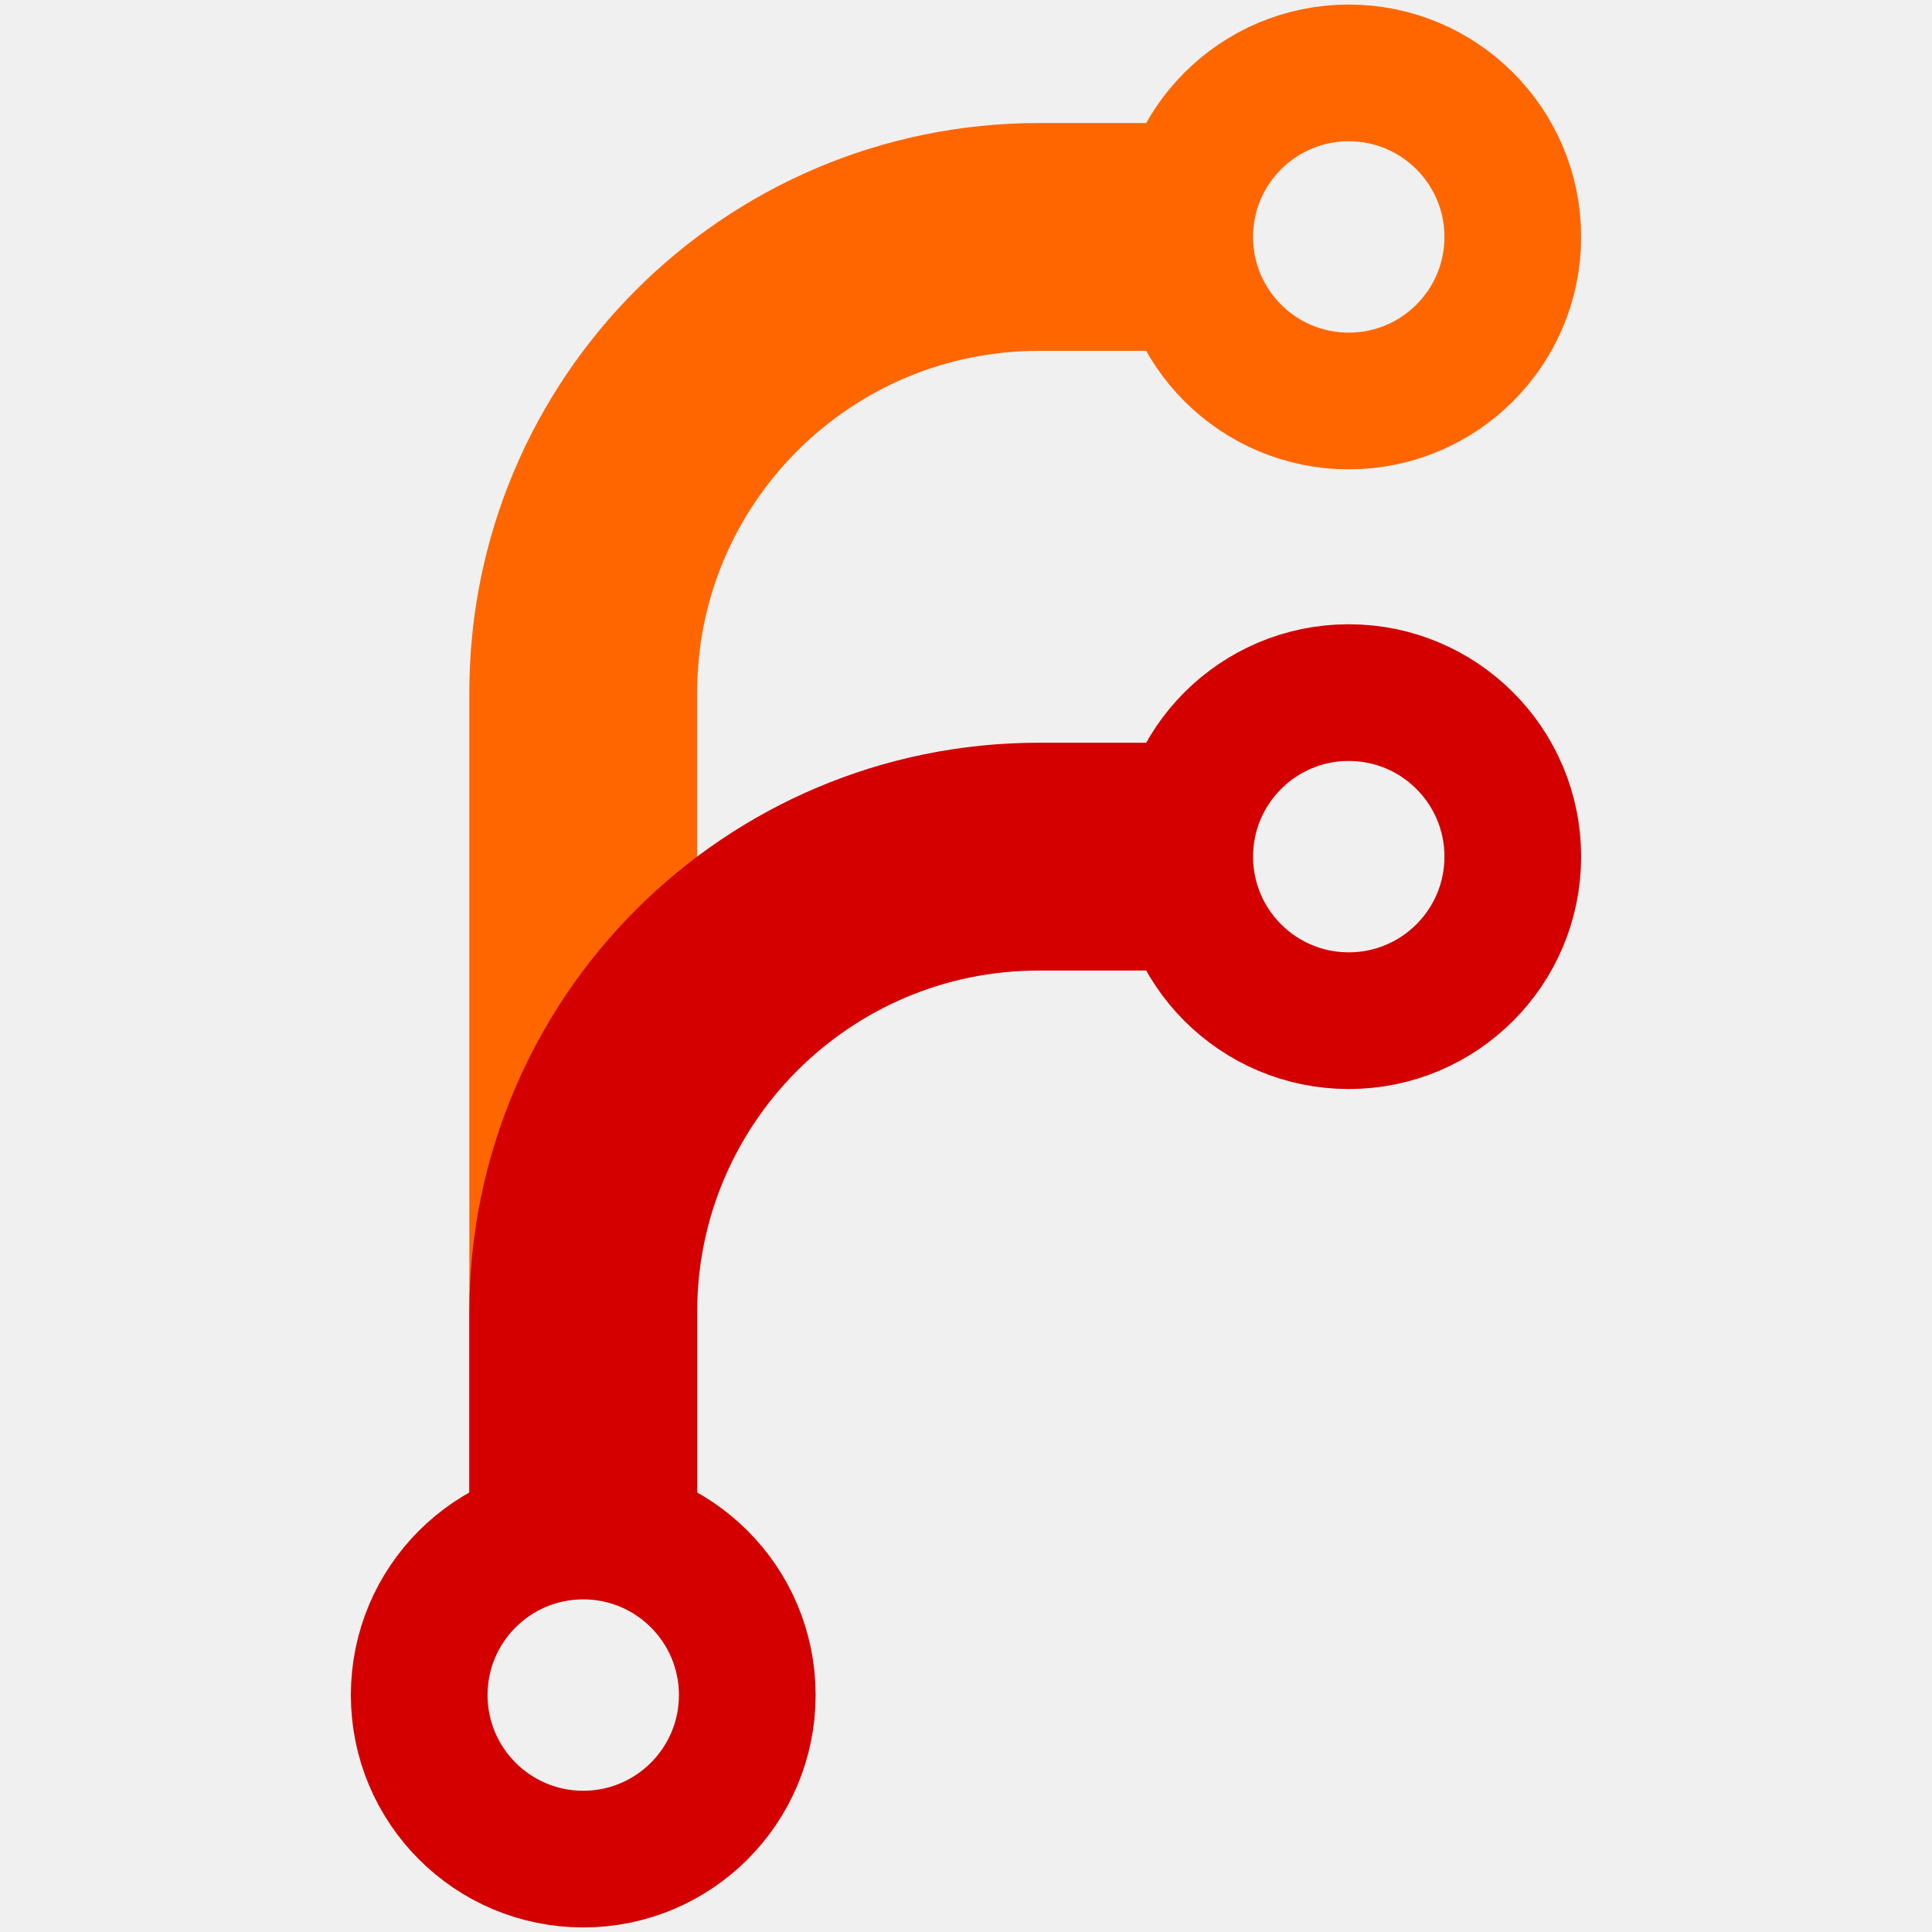
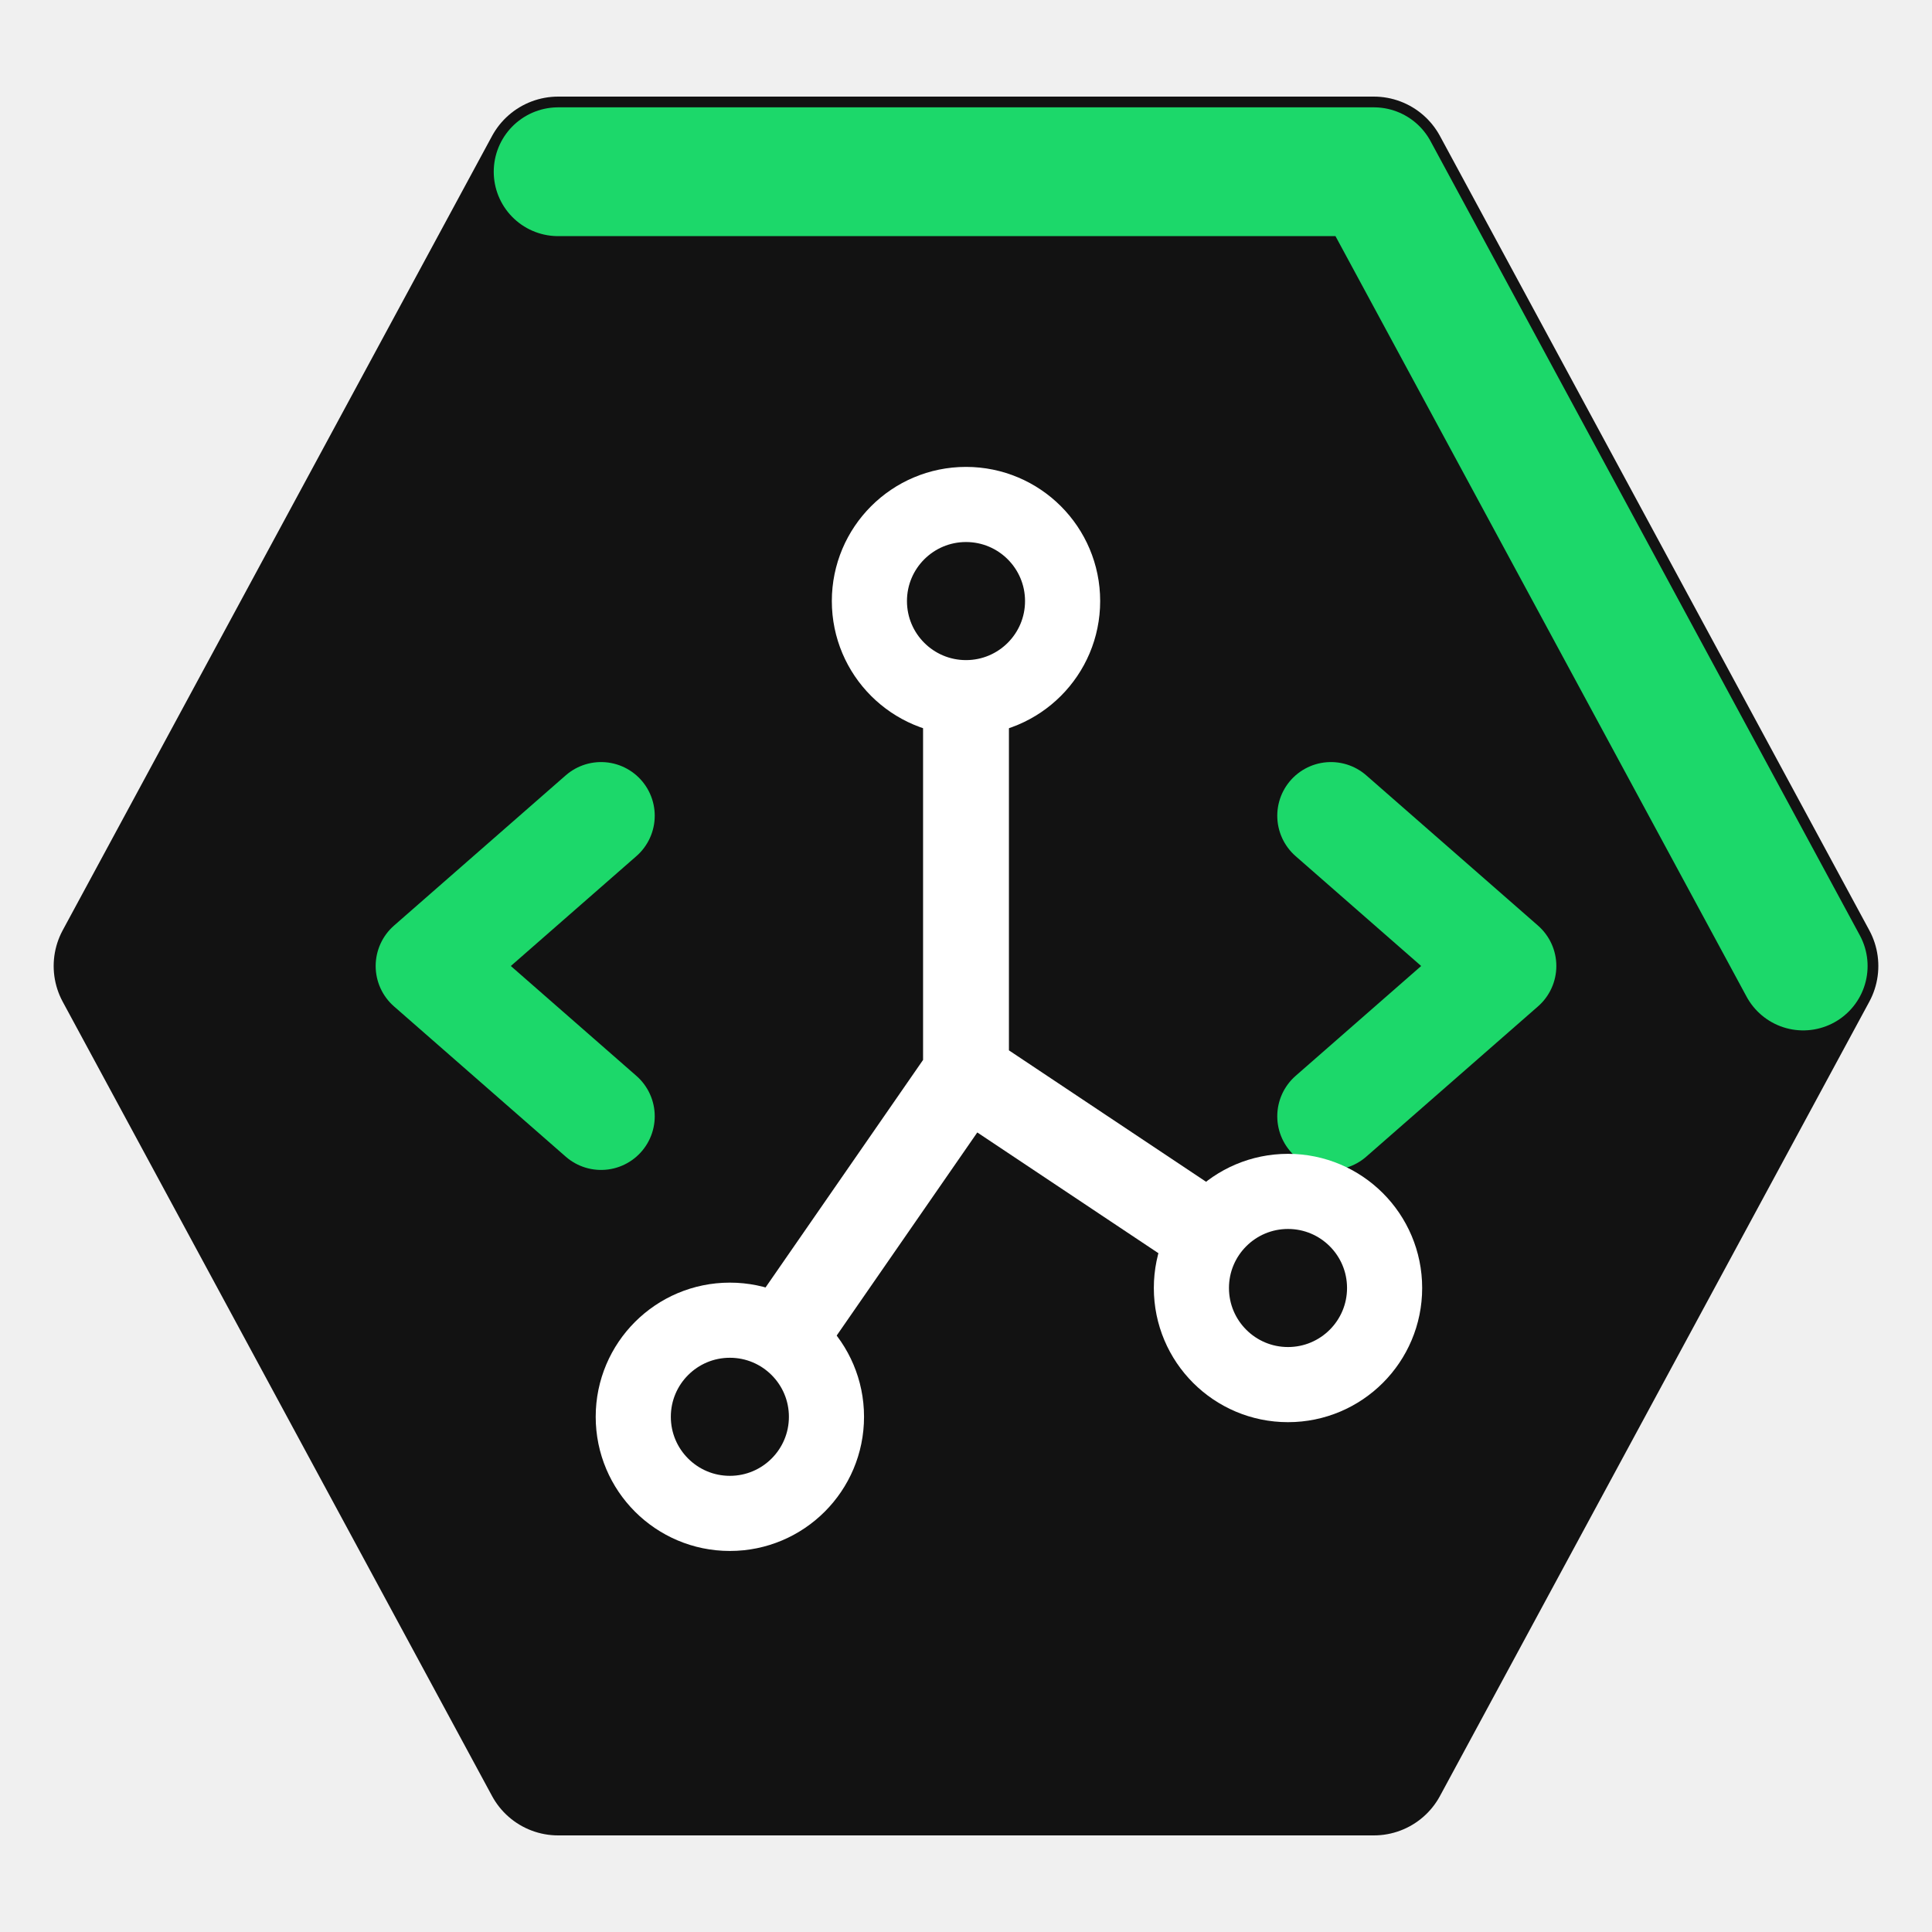
- <svg xmlns="http://www.w3.org/2000/svg" aria-hidden="true" class="gitea-forgejo__forgejo-logo svg gitea-forgejo" viewBox="0 0 212 212" width="16" height="16">
-   <g fill="none" transform="translate(6 6)">
-     <path stroke="#f60" stroke-width="25" d="M58 168V70a50 50 0 0 1 50-50h20" />
-     <path stroke="#d40000" stroke-width="25" d="M58 168v-30a50 50 0 0 1 50-50h20" />
-     <circle cx="142" cy="20" r="18" stroke="#f60" stroke-width="15" />
-     <circle cx="142" cy="88" r="18" stroke="#d40000" stroke-width="15" />
-     <circle cx="58" cy="180" r="18" stroke="#d40000" stroke-width="15" />
+ <svg xmlns="http://www.w3.org/2000/svg" aria-hidden="true" class="svg gitea-forgejo" viewBox="0 0 180 180" width="16" height="16">
+   <path fill="#121212" stroke="#121212" stroke-width="14" stroke-linejoin="round" d="M52 16h76l40 74-40 74H52L12 90z" />
+   <path fill="none" stroke="#1cd86a" stroke-width="12" stroke-linejoin="round" stroke-linecap="round" d="M52 16h76l40 74" />
+   <path fill="none" stroke="#1cd86a" stroke-width="10" stroke-linecap="round" stroke-linejoin="round" d="M56 76 40 90l16 14M124 76l16 14-16 14" />
+   <path fill="none" stroke="#fff" stroke-width="8" stroke-linecap="round" d="M90 62v38m0 0-18 26m18-26 24 16" />
+   <g fill="#121212" stroke="#fff" stroke-width="7">
+     <circle cx="90" cy="56" r="9" />
+     <circle cx="68" cy="132" r="9" />
+     <circle cx="120" cy="120" r="9" />
  </g>
</svg>
